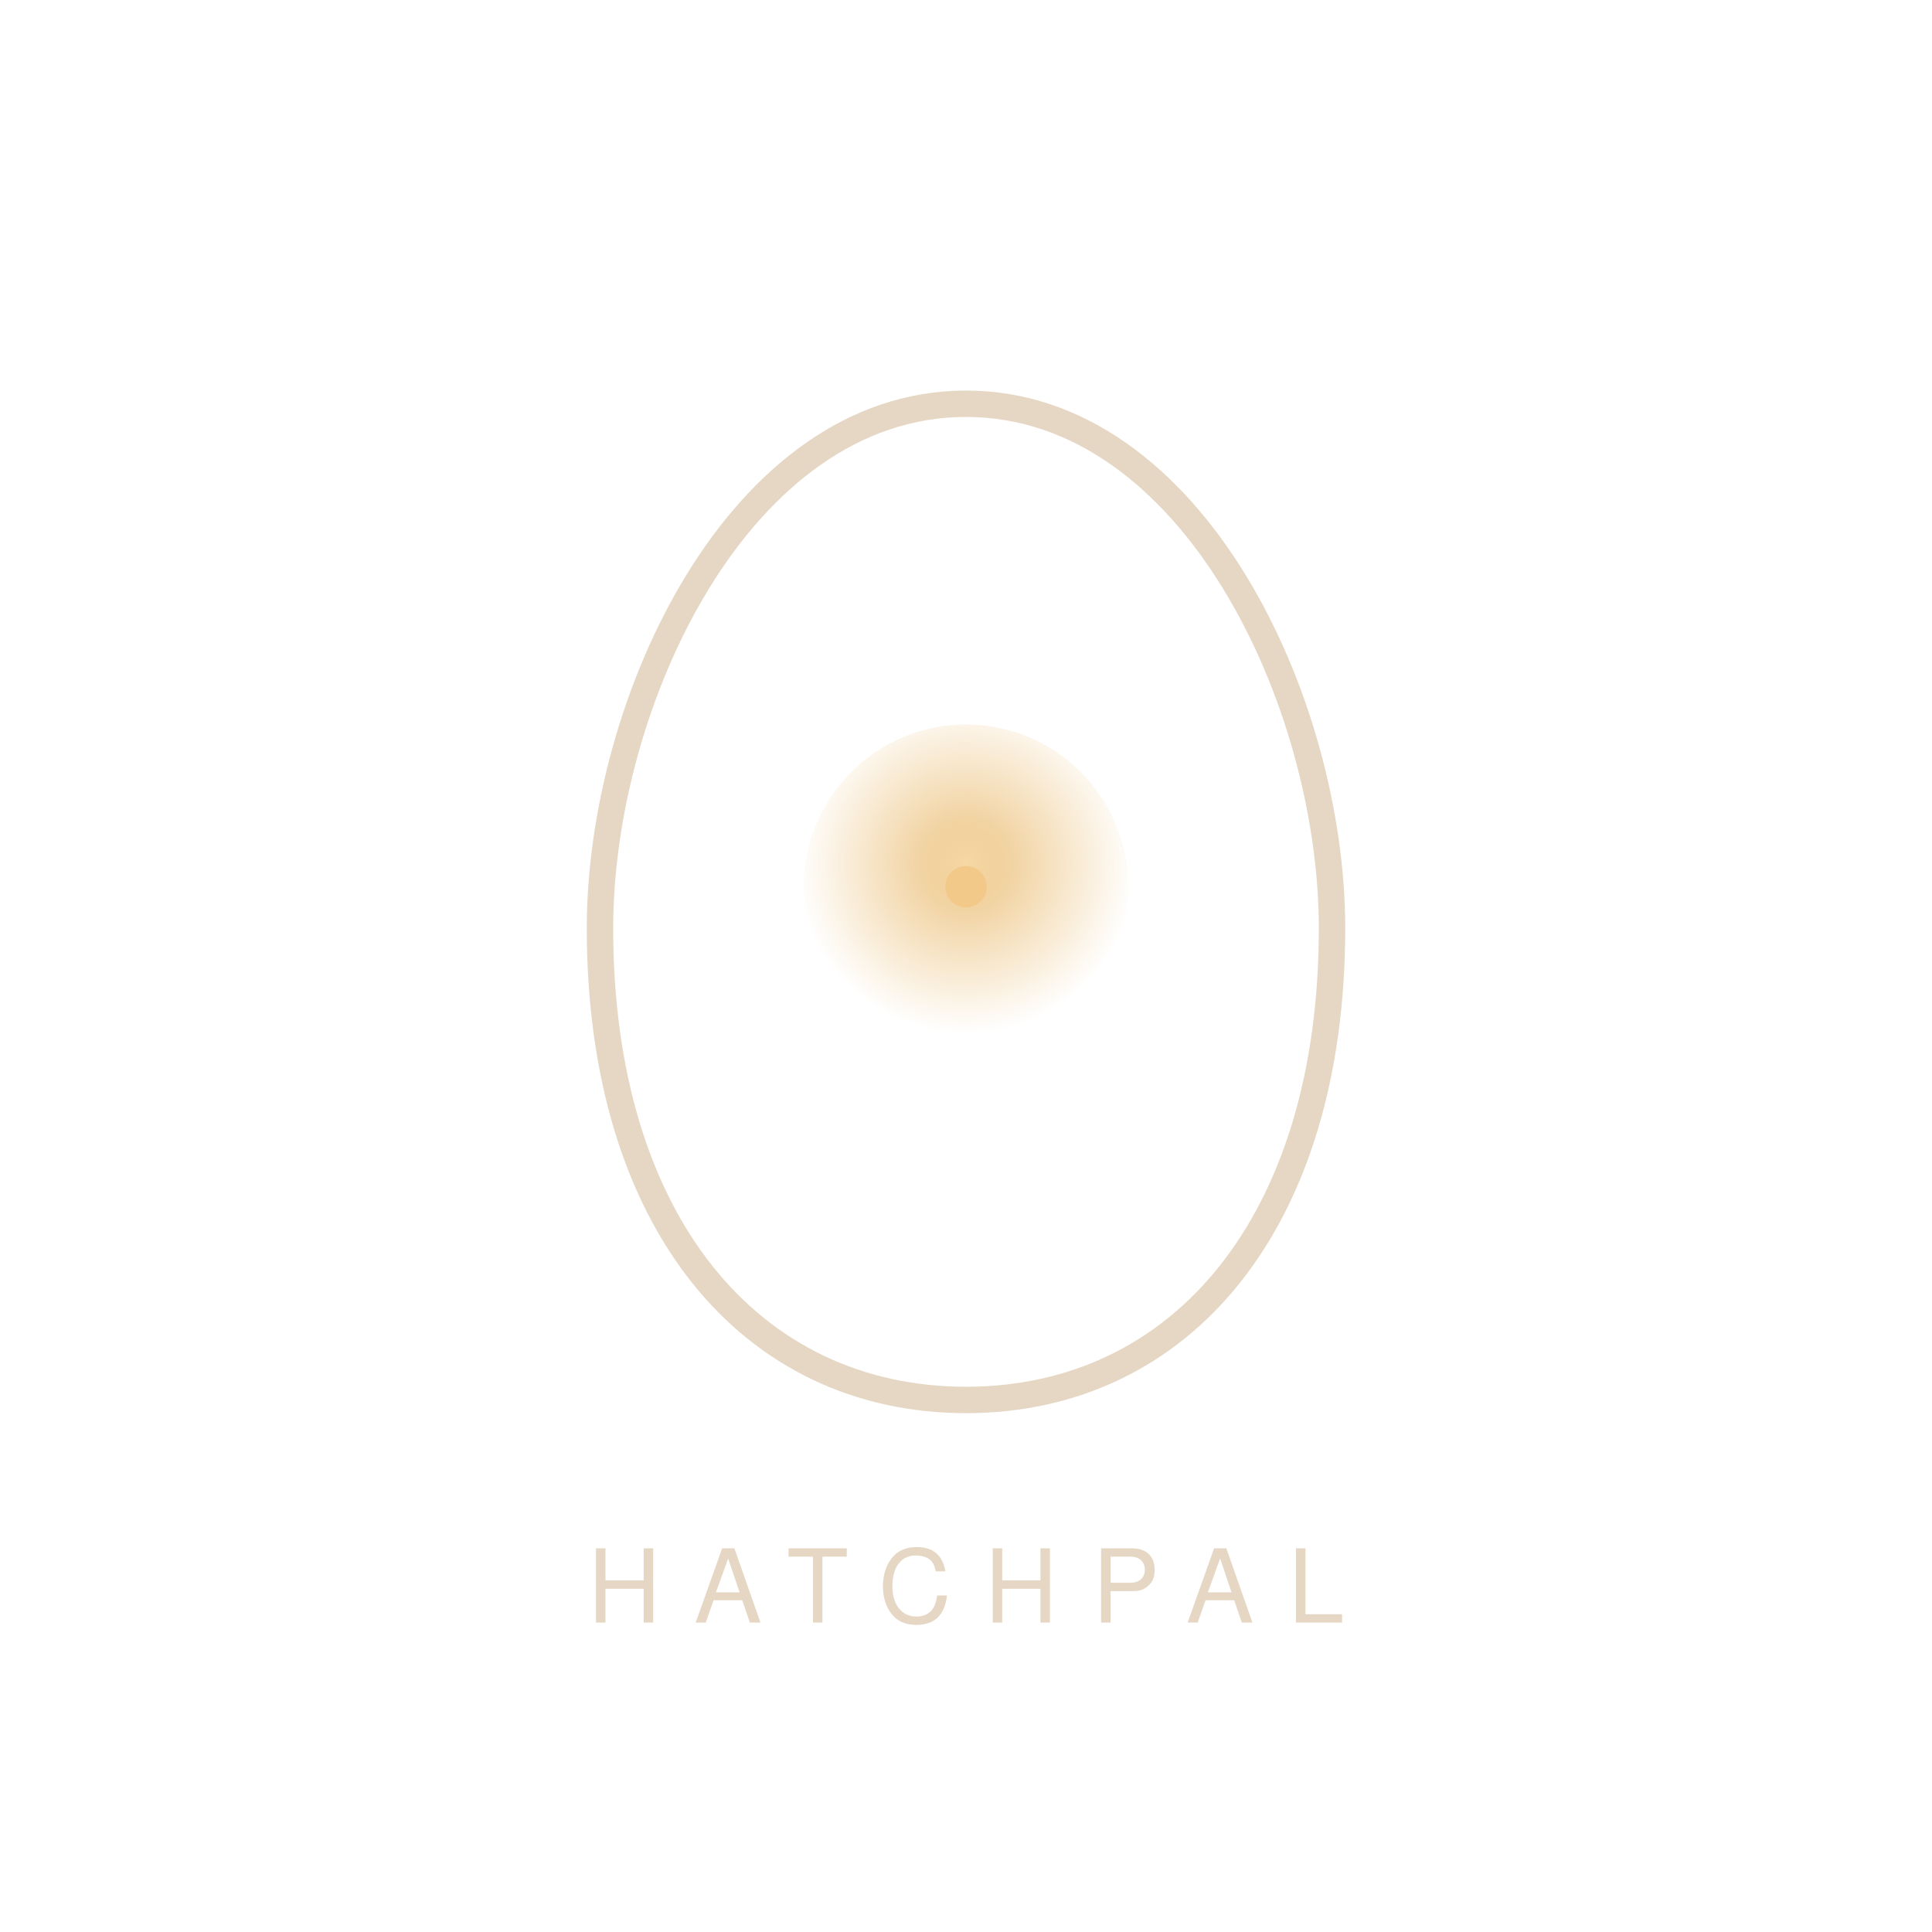
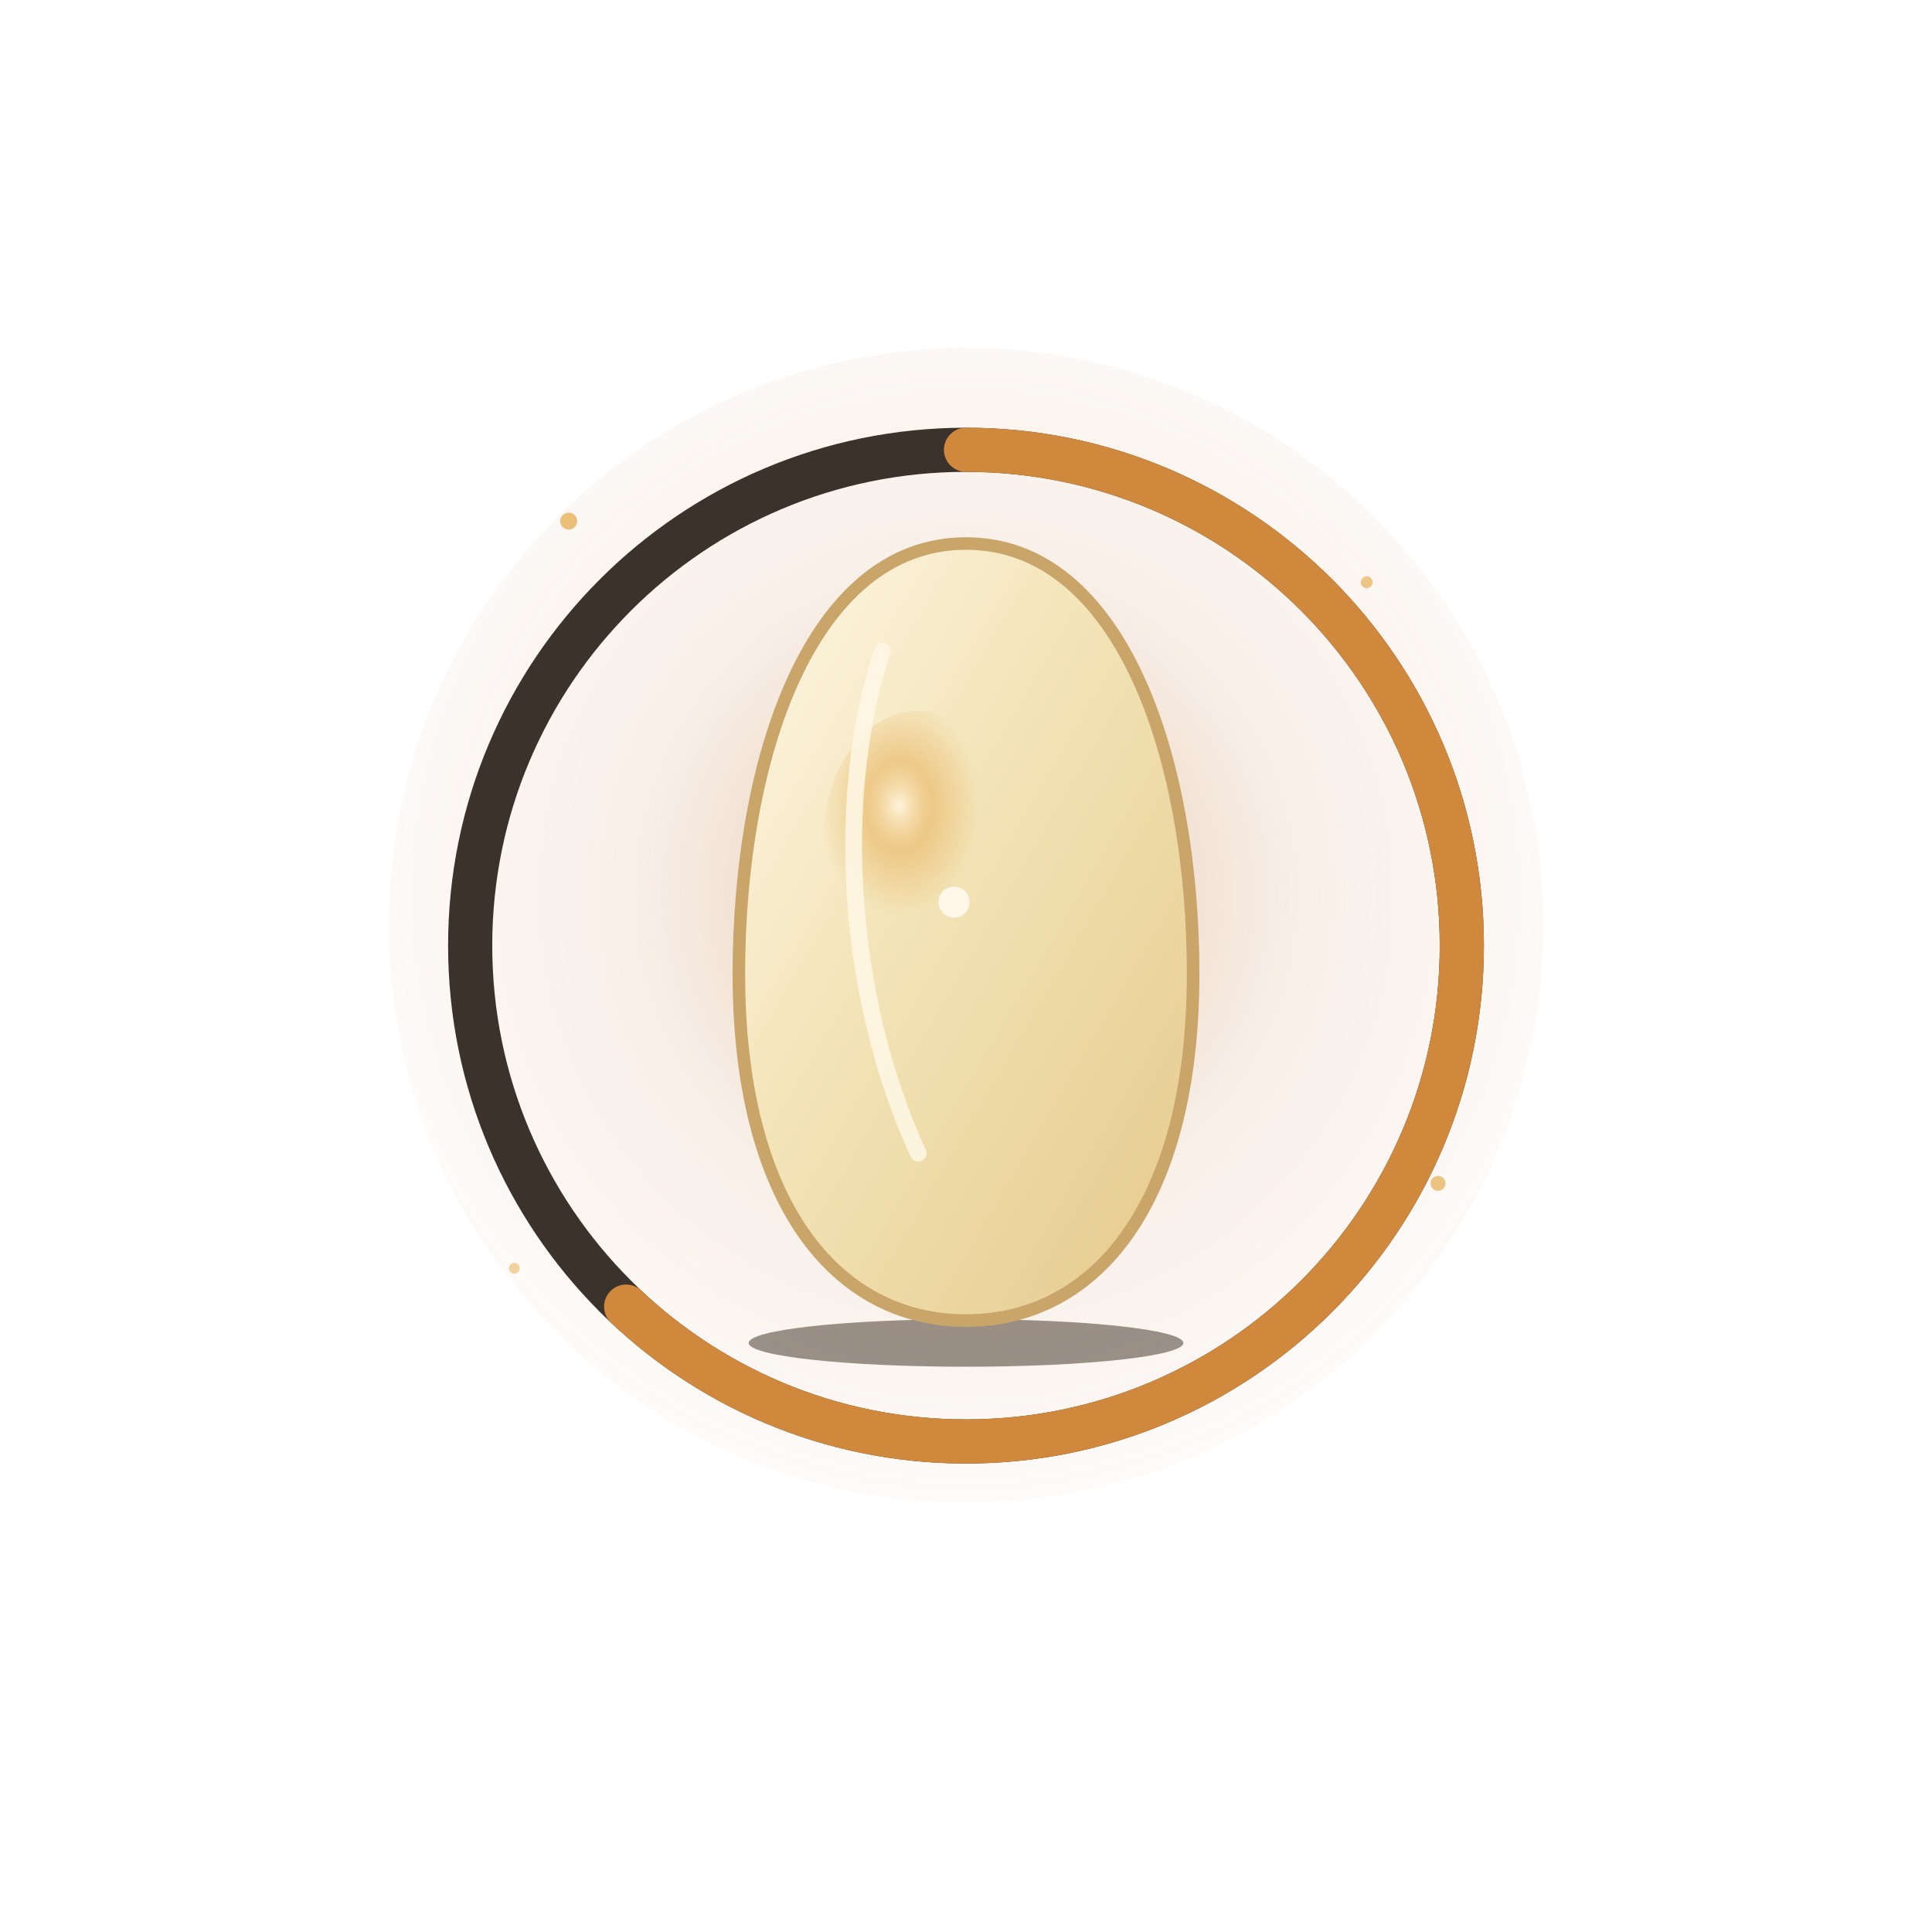
- <svg xmlns="http://www.w3.org/2000/svg" width="1024" height="1024" viewBox="0 0 1024 1024" fill="none">
+ <svg xmlns="http://www.w3.org/2000/svg" width="1024" height="1024" viewBox="0 0 1024 1024">
  <defs>
-     <radialGradient id="spark" cx="512" cy="458" r="90" gradientUnits="userSpaceOnUse">
-       <stop offset="0%" stop-color="#F6D7A2" stop-opacity="0.95" />
-       <stop offset="28%" stop-color="#E7B15A" stop-opacity="0.55" />
+     <radialGradient id="bloom" cx="512" cy="470" r="420" gradientUnits="userSpaceOnUse">
+       <stop offset="0%" stop-color="#C4783A" stop-opacity="0.42" />
+       <stop offset="46%" stop-color="#C4783A" stop-opacity="0.12" />
+       <stop offset="100%" stop-color="#C4783A" stop-opacity="0" />
+     </radialGradient>
+     <linearGradient id="shell" x1="0" y1="0" x2="1" y2="1">
+       <stop offset="0%" stop-color="#FFF8E8" />
+       <stop offset="42%" stop-color="#F3E4B8" />
+       <stop offset="100%" stop-color="#E4C98A" />
+     </linearGradient>
+     <radialGradient id="ember" cx="0.4" cy="0.36" r="0.42">
+       <stop offset="0%" stop-color="#FFF6DE" stop-opacity="0.95" />
+       <stop offset="42%" stop-color="#E7B15A" stop-opacity="0.55" />
      <stop offset="100%" stop-color="#E7B15A" stop-opacity="0" />
    </radialGradient>
  </defs>
-   <path d="M512 214 C392 214 318 372 318 492 C318 648 398 742 512 742 C626 742 706 648 706 492 C706 372 632 214 512 214 Z" stroke="#E6D7C4" stroke-width="14" stroke-linejoin="round" />
-   <circle cx="512" cy="470" r="86" fill="url(#spark)" />
-   <circle cx="512" cy="470" r="11" fill="#F3C98A" />
-   <text x="512" y="860" text-anchor="middle" fill="#E6D7C4" font-family="Helvetica, Arial, sans-serif" font-size="54" font-weight="500" letter-spacing="18">HATCHPAL</text>
+   <g transform="translate(512 512) scale(0.9) translate(-512 -512)">
+     <circle cx="512" cy="488" r="340" fill="url(#bloom)" />
+     <circle cx="278" cy="250" r="5" fill="#E7B15A" opacity="0.8" />
+     <circle cx="748" cy="286" r="3.5" fill="#E7B15A" opacity="0.7" />
+     <circle cx="246" cy="690" r="3.2" fill="#E7B15A" opacity="0.55" />
+     <circle cx="790" cy="640" r="4.4" fill="#E7B15A" opacity="0.75" />
+     <circle cx="512" cy="500" r="292" fill="none" stroke="#3A322B" stroke-width="26" />
+     <circle cx="512" cy="500" r="292" fill="none" stroke="#D0893C" stroke-width="26" stroke-linecap="round" stroke-dasharray="1138 1835" transform="rotate(-90 512 500)" />
+     <ellipse cx="512" cy="734" rx="128" ry="14" fill="rgba(58,42,28,0.5)" />
+     <g transform="translate(512 492) scale(3.52) translate(-60 -81)">
+       <path d="M60 16 C34 16 22 52 22 88 C22 126 38 146 60 146 C82 146 98 126 98 88 C98 52 86 16 60 16 Z" fill="url(#shell)" />
+       <ellipse cx="52" cy="66" rx="16" ry="22" fill="url(#ember)" />
+       <path d="M46 34 C38 58 40 92 52 118" fill="none" stroke="rgba(255,248,230,0.85)" stroke-width="2.8" stroke-linecap="round" />
+       <path d="M60 16 C34 16 22 52 22 88 C22 126 38 146 60 146 C82 146 98 126 98 88 C98 52 86 16 60 16 Z" fill="none" stroke="#C9A56A" stroke-width="2.1" />
+       <circle cx="58" cy="76" r="2.6" fill="#FFF8E8" />
+     </g>
+   </g>
</svg>
